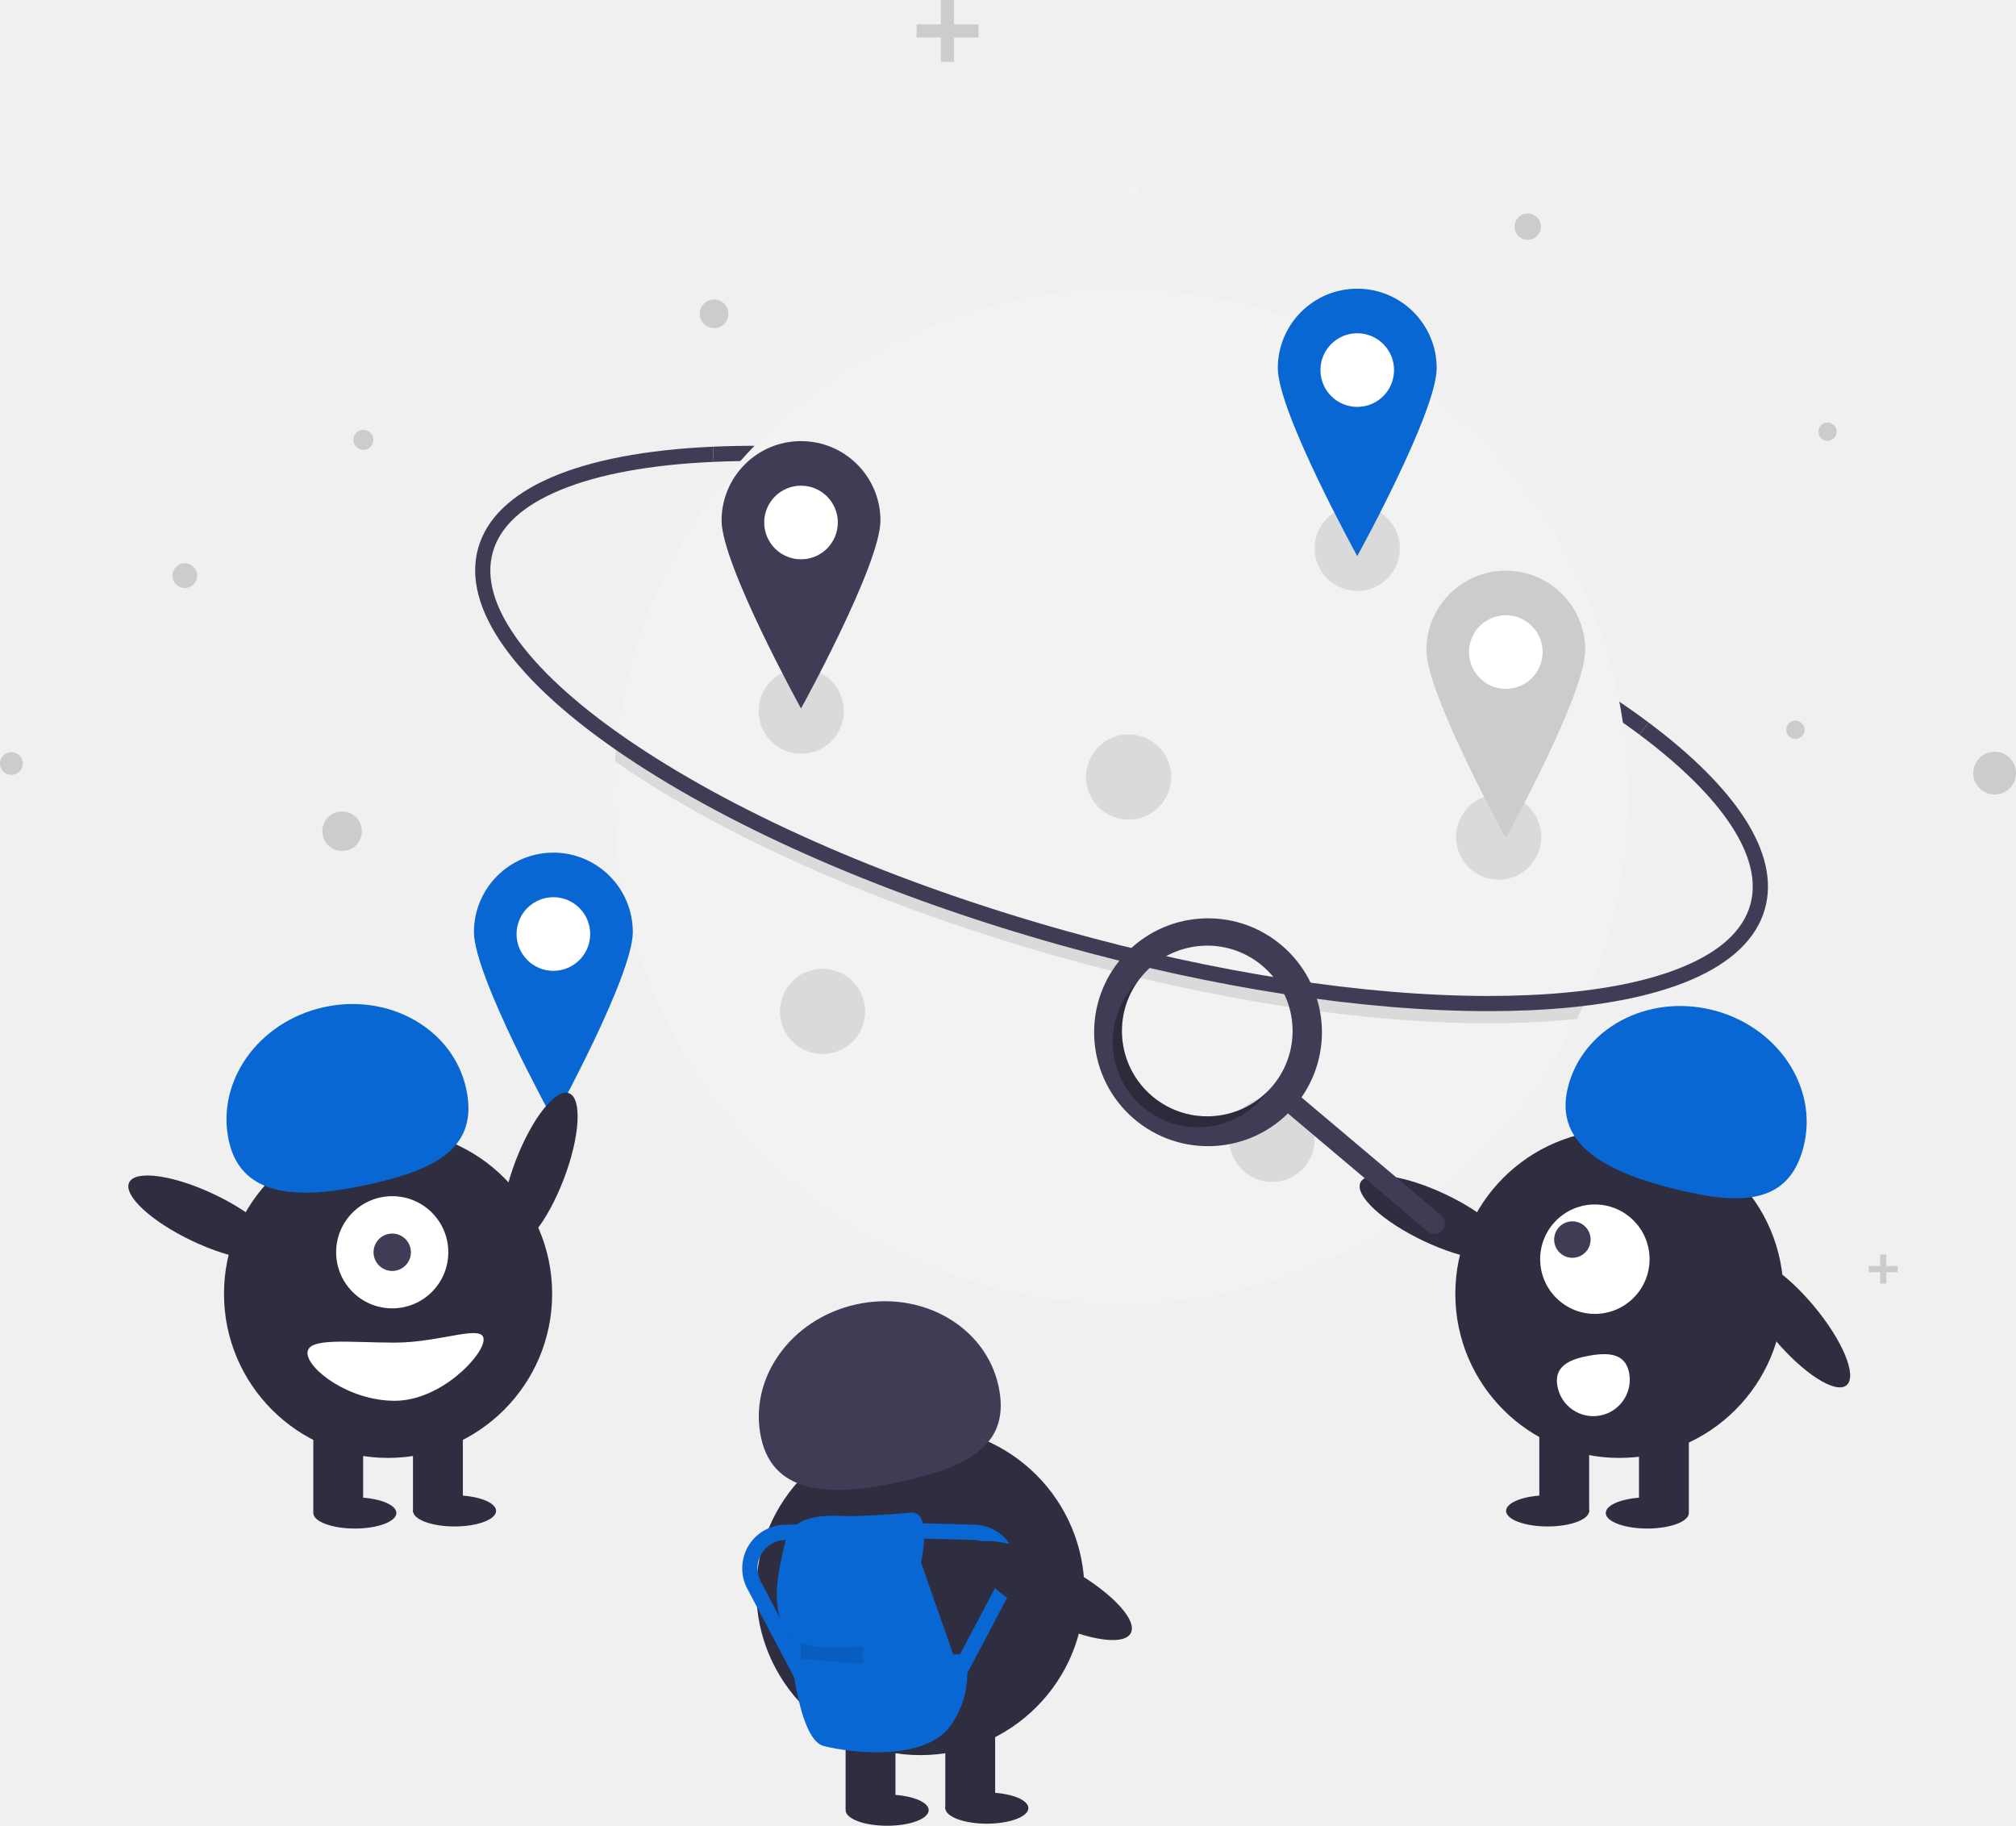
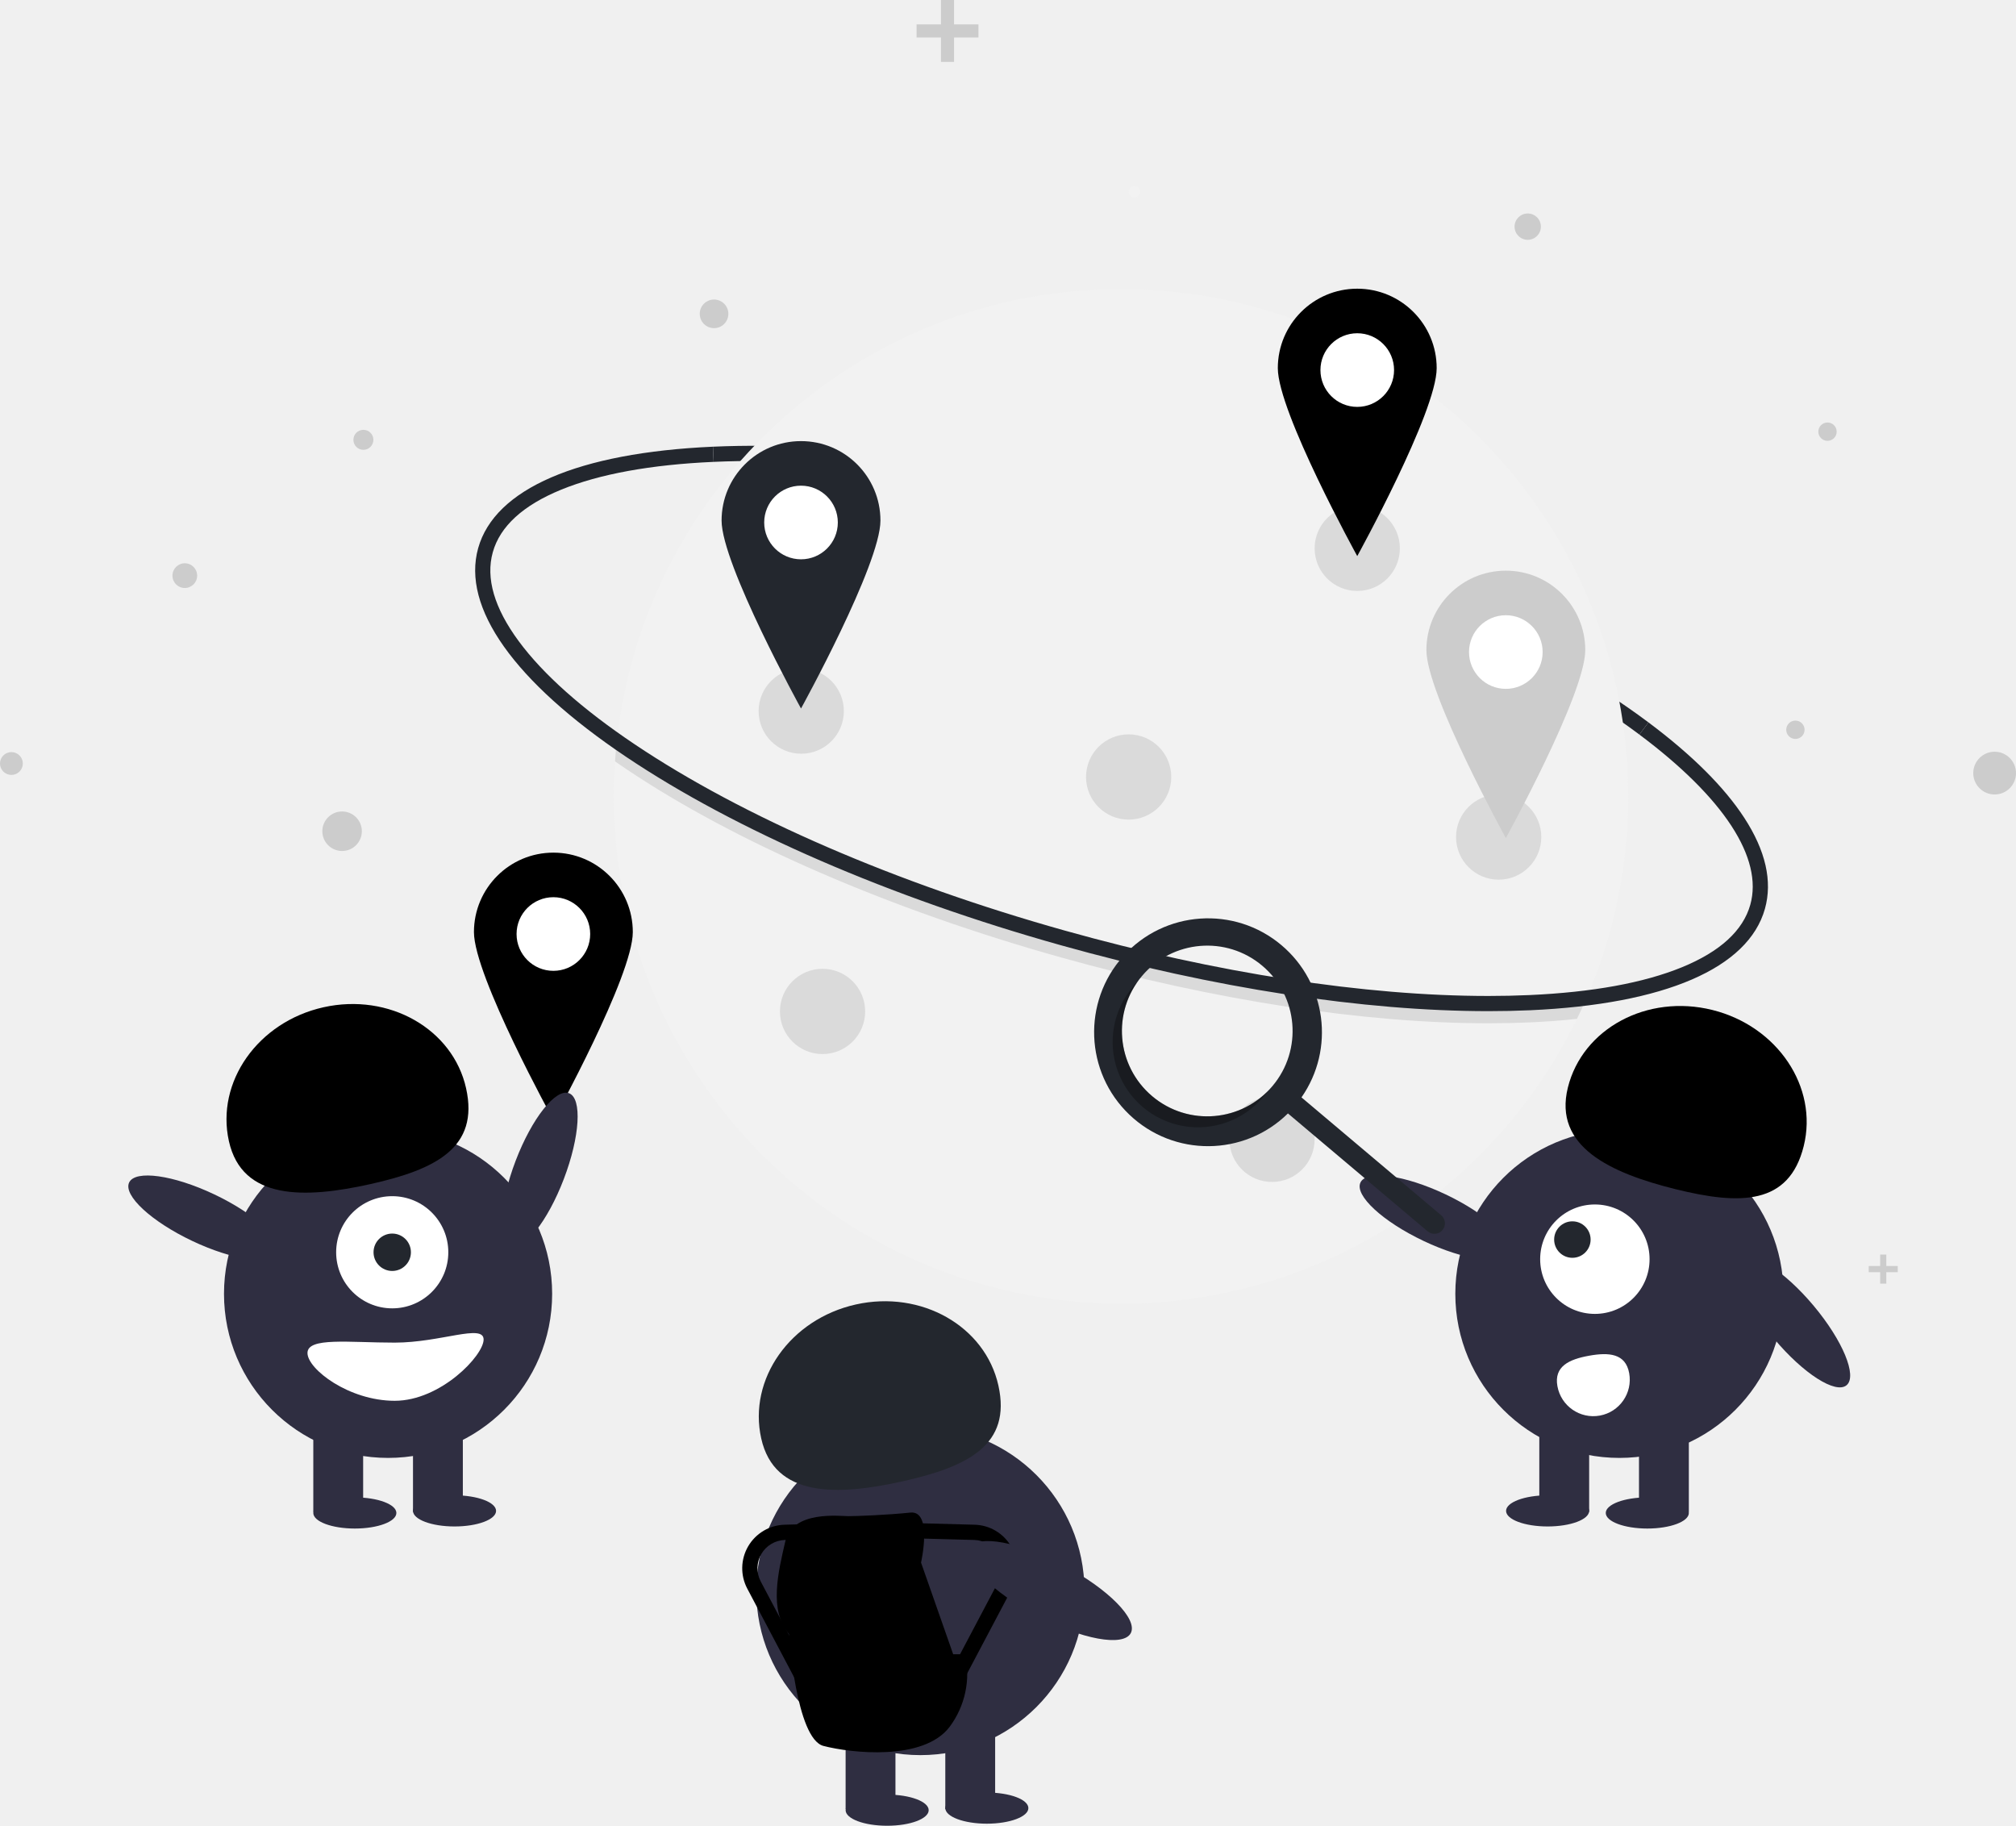
<svg xmlns="http://www.w3.org/2000/svg" id="f38f865d-e131-49ab-9ab3-db2059075423" data-name="Layer 1" width="529.16" height="479.144" viewBox="0 0 529.16 479.144">
-   <path d="M765.724,403.199c-28.17-21.06-72.292-40.977-121.051-54.643-44.396-12.444-87.698-18.452-121.939-16.917l-.178-3.982c34.649-1.552,78.4,4.507,123.193,17.061,49.214,13.794,93.814,33.946,122.362,55.289Z" transform="translate(-335.4198 -210.428)" fill="#3f3d56" />
+   <path d="M765.724,403.199c-28.17-21.06-72.292-40.977-121.051-54.643-44.396-12.444-87.698-18.452-121.939-16.917l-.178-3.982c34.649-1.552,78.4,4.507,123.193,17.061,49.214,13.794,93.814,33.946,122.362,55.289Z" transform="translate(-335.4198 -210.428)" fill="#23272E" />
  <path d="M762.799,419.42a132.645,132.645,0,0,1-11.479,54.156q-.951,2.14-1.981,4.241A133.148,133.148,0,0,1,496.541,419.42q0-4.622.315-9.172.149-2.314.387-4.6A133.136,133.136,0,0,1,762.799,419.42Z" transform="translate(-335.4198 -210.428)" fill="#f2f2f2" />
  <path d="M751.32,473.576q-.951,2.14-1.981,4.241-5.835.634-12.285.921c-3.559.159-7.222.239-10.965.239-32.692,0-72.037-6.035-112.231-17.299-44.794-12.556-85.318-30.117-114.112-49.453q-1.471-.986-2.89-1.977.149-2.314.387-4.6,2.29,1.632,4.723,3.268c28.455,19.104,68.573,36.479,112.968,48.923,39.843,11.168,78.817,17.151,111.135,17.151q5.542,0,10.806-.235Q744.54,474.409,751.32,473.576Z" transform="translate(-335.4198 -210.428)" opacity="0.1" style="isolation:isolate" />
-   <path d="M726.09,475.789c-32.691.001-72.039-6.035-112.231-17.3-44.793-12.555-85.319-30.117-114.114-49.452-29.395-19.739-43.179-39.188-38.813-54.766,4.366-15.578,26.251-25.03,61.623-26.615l.178,3.982c-16.518.74-29.98,3.195-40.011,7.297-10.007,4.092-16.047,9.613-17.952,16.412-1.905,6.798.385,14.654,6.807,23.351,6.438,8.718,16.663,17.812,30.39,27.03,28.452,19.105,68.572,36.48,112.968,48.924,39.844,11.168,78.815,17.152,111.135,17.153q5.539,0,10.804-.235c16.518-.74,29.98-3.195,40.012-7.297,10.007-4.092,16.047-9.613,17.952-16.411,3.421-12.207-6.918-28.068-29.114-44.661l2.387-3.192c11.422,8.539,19.877,16.956,25.13,25.016,5.632,8.642,7.46,16.687,5.435,23.913-4.366,15.578-26.251,25.029-61.623,26.615C733.493,475.71,729.832,475.789,726.09,475.789Z" transform="translate(-335.4198 -210.428)" fill="#3f3d56" />
+   <path d="M726.09,475.789c-32.691.001-72.039-6.035-112.231-17.3-44.793-12.555-85.319-30.117-114.114-49.452-29.395-19.739-43.179-39.188-38.813-54.766,4.366-15.578,26.251-25.03,61.623-26.615l.178,3.982c-16.518.74-29.98,3.195-40.011,7.297-10.007,4.092-16.047,9.613-17.952,16.412-1.905,6.798.385,14.654,6.807,23.351,6.438,8.718,16.663,17.812,30.39,27.03,28.452,19.105,68.572,36.48,112.968,48.924,39.844,11.168,78.815,17.152,111.135,17.153q5.539,0,10.804-.235c16.518-.74,29.98-3.195,40.012-7.297,10.007-4.092,16.047-9.613,17.952-16.411,3.421-12.207-6.918-28.068-29.114-44.661l2.387-3.192c11.422,8.539,19.877,16.956,25.13,25.016,5.632,8.642,7.46,16.687,5.435,23.913-4.366,15.578-26.251,25.029-61.623,26.615C733.493,475.71,729.832,475.789,726.09,475.789Z" transform="translate(-335.4198 -210.428)" fill="#23272E" />
  <circle cx="297.772" cy="50.327" r="1.526" fill="#f2f2f2" />
  <circle cx="95.385" cy="115.426" r="2.624" fill="#ccc" />
  <circle cx="89.792" cy="218.145" r="5.185" fill="#ccc" />
  <circle cx="400.999" cy="59.481" r="3.455" fill="#ccc" />
  <circle cx="523.55" cy="202.89" r="5.61" fill="#ccc" />
  <circle cx="479.682" cy="113.287" r="2.407" fill="#ccc" />
  <circle cx="187.425" cy="82.364" r="3.755" fill="#ccc" />
  <circle cx="471.257" cy="191.514" r="2.407" fill="#ccc" />
  <circle cx="2.996" cy="200.371" r="2.996" fill="#ccc" />
  <circle cx="48.508" cy="151.068" r="3.244" fill="#ccc" />
  <polygon points="256.822 6.402 250.42 6.402 250.42 0 246.985 0 246.985 6.402 240.58 6.402 240.58 9.84 246.985 9.84 246.985 16.242 250.42 16.242 250.42 9.84 256.822 9.84 256.822 6.402" fill="#ccc" />
  <polygon points="405.335 352.829 401.314 352.829 401.314 348.81 399.158 348.81 399.158 352.829 395.138 352.829 395.138 354.986 399.158 354.986 399.158 359.006 401.314 359.006 401.314 354.986 405.335 354.986 405.335 352.829" fill="#ccc" />
  <polygon points="498.123 332.252 495.118 332.252 495.118 329.247 493.504 329.247 493.504 332.252 490.499 332.252 490.499 333.866 493.504 333.866 493.504 336.871 495.118 336.871 495.118 333.866 498.123 333.866 498.123 332.252" fill="#ccc" />
  <circle cx="210.308" cy="186.618" r="11.187" opacity="0.1" style="isolation:isolate" />
  <circle cx="333.876" cy="298.998" r="11.187" opacity="0.1" style="isolation:isolate" />
  <circle cx="296.247" cy="203.907" r="11.187" opacity="0.1" style="isolation:isolate" />
  <circle cx="215.902" cy="265.437" r="11.187" opacity="0.1" style="isolation:isolate" />
  <circle cx="356.251" cy="143.903" r="11.187" opacity="0.1" style="isolation:isolate" />
  <circle cx="393.372" cy="219.671" r="11.187" opacity="0.1" style="isolation:isolate" />
  <circle cx="356.251" cy="97.12" r="14.747" fill="#fff" />
-   <path d="M691.67,286.191a20.849,20.849,0,0,0-20.849,20.849c0,11.515,20.849,49.325,20.849,49.325s20.849-37.811,20.849-49.325A20.849,20.849,0,0,0,691.67,286.191Zm0,31.019a9.662,9.662,0,1,1,9.662-9.662,9.662,9.662,0,0,1-9.662,9.662h0Z" transform="translate(-335.4198 -210.428)" fill="#0967d3" />
+   <path d="M691.67,286.191a20.849,20.849,0,0,0-20.849,20.849c0,11.515,20.849,49.325,20.849,49.325s20.849-37.811,20.849-49.325A20.849,20.849,0,0,0,691.67,286.191Zm0,31.019a9.662,9.662,0,1,1,9.662-9.662,9.662,9.662,0,0,1-9.662,9.662h0Z" transform="translate(-335.4198 -210.428)" fill="__ACCENT_PRIMARY__" />
  <circle cx="210.251" cy="137.12" r="14.747" fill="#fff" />
-   <path d="M545.67,326.191a20.849,20.849,0,0,0-20.849,20.849c0,11.515,20.849,49.325,20.849,49.325s20.849-37.811,20.849-49.325A20.849,20.849,0,0,0,545.67,326.191Zm0,31.019a9.662,9.662,0,1,1,9.662-9.662,9.662,9.662,0,0,1-9.662,9.662h0Z" transform="translate(-335.4198 -210.428)" fill="#3f3d56" />
+   <path d="M545.67,326.191a20.849,20.849,0,0,0-20.849,20.849c0,11.515,20.849,49.325,20.849,49.325s20.849-37.811,20.849-49.325A20.849,20.849,0,0,0,545.67,326.191Zm0,31.019a9.662,9.662,0,1,1,9.662-9.662,9.662,9.662,0,0,1-9.662,9.662h0Z" transform="translate(-335.4198 -210.428)" fill="#23272E" />
  <circle cx="395.251" cy="171.12" r="14.747" fill="#fff" />
  <path d="M730.67,360.191a20.849,20.849,0,0,0-20.849,20.849c0,11.515,20.849,49.325,20.849,49.325s20.849-37.811,20.849-49.325A20.849,20.849,0,0,0,730.67,360.191Zm0,31.019a9.662,9.662,0,1,1,9.662-9.662,9.662,9.662,0,0,1-9.662,9.662h0Z" transform="translate(-335.4198 -210.428)" fill="#ccc" style="isolation:isolate" />
  <circle cx="145.251" cy="245.12" r="14.747" fill="#fff" />
-   <path d="M480.67,434.191a20.849,20.849,0,0,0-20.849,20.849c0,11.515,20.849,49.325,20.849,49.325s20.849-37.811,20.849-49.325A20.849,20.849,0,0,0,480.67,434.191Zm0,31.019a9.662,9.662,0,1,1,9.662-9.662,9.662,9.662,0,0,1-9.662,9.662h0Z" transform="translate(-335.4198 -210.428)" fill="#0967d3" />
+   <path d="M480.67,434.191a20.849,20.849,0,0,0-20.849,20.849c0,11.515,20.849,49.325,20.849,49.325s20.849-37.811,20.849-49.325A20.849,20.849,0,0,0,480.67,434.191Zm0,31.019a9.662,9.662,0,1,1,9.662-9.662,9.662,9.662,0,0,1-9.662,9.662h0Z" transform="translate(-335.4198 -210.428)" fill="__ACCENT_PRIMARY__" />
  <ellipse cx="806.286" cy="557.447" rx="6.76" ry="21.534" transform="translate(-505.2026 437.2108) rotate(-39.93837)" fill="#2f2e41" />
  <circle cx="425.059" cy="339.542" r="43.067" fill="#2f2e41" />
  <rect x="430.204" y="373.341" width="13.084" height="23.442" fill="#2f2e41" />
  <rect x="404.037" y="373.341" width="13.084" height="23.442" fill="#2f2e41" />
  <ellipse cx="432.385" cy="397.055" rx="10.903" ry="4.089" fill="#2f2e41" />
  <ellipse cx="406.217" cy="396.51" rx="10.903" ry="4.089" fill="#2f2e41" />
-   <path d="M746.956,495.833c3.846-15.487,20.821-24.601,37.915-20.356s27.834,20.24,23.989,35.727-16.604,15.537-33.698,11.292S743.111,511.32,746.956,495.833Z" transform="translate(-335.4198 -210.428)" fill="#0967d3" />
+   <path d="M746.956,495.833c3.846-15.487,20.821-24.601,37.915-20.356s27.834,20.24,23.989,35.727-16.604,15.537-33.698,11.292S743.111,511.32,746.956,495.833Z" transform="translate(-335.4198 -210.428)" fill="__ACCENT_PRIMARY__" />
  <ellipse cx="711.971" cy="529.986" rx="6.76" ry="21.534" transform="translate(-407.4064 735.729) rotate(-64.62574)" fill="#2f2e41" />
  <circle cx="418.621" cy="330.454" r="14.359" fill="#fff" />
-   <circle cx="412.719" cy="325.307" r="4.786" fill="#3f3d56" />
+   <circle cx="412.719" cy="325.307" r="4.786" fill="#23272E" />
  <path d="M763.048,570.797a9.572,9.572,0,1,1-18.835,3.429h0l-.003-.018c-.942-5.202,3.08-7.043,8.283-7.985S762.106,565.595,763.048,570.797Z" transform="translate(-335.4198 -210.428)" fill="#fff" />
-   <path d="M671.784,458.477a29.898,29.898,0,1,0,1.695,44.155l36.674,30.945a2.755,2.755,0,0,0,3.558-4.208l-.004-.003-36.674-30.945A29.9,29.9,0,0,0,671.784,458.477Zm-2.364,36.964a22.4,22.4,0,1,1-2.674-31.565l0,0A22.4,22.4,0,0,1,669.419,495.44Z" transform="translate(-335.4198 -210.428)" fill="#3f3d56" />
+   <path d="M671.784,458.477a29.898,29.898,0,1,0,1.695,44.155l36.674,30.945a2.755,2.755,0,0,0,3.558-4.208l-.004-.003-36.674-30.945A29.9,29.9,0,0,0,671.784,458.477Zm-2.364,36.964a22.4,22.4,0,1,1-2.674-31.565l0,0A22.4,22.4,0,0,1,669.419,495.44Z" transform="translate(-335.4198 -210.428)" fill="#23272E" />
  <path d="M637.854,498.114a22.401,22.401,0,0,1-3.801-30.113q-.642.647-1.242,1.355a22.4,22.4,0,1,0,34.239,28.891q.598-.709,1.127-1.452A22.401,22.401,0,0,1,637.854,498.114Z" transform="translate(-335.4198 -210.428)" opacity="0.3" style="isolation:isolate" />
  <ellipse cx="477.089" cy="517.447" rx="21.534" ry="6.76" transform="translate(-512.0095 567.9214) rotate(-69.08217)" fill="#2f2e41" />
  <circle cx="101.862" cy="339.541" r="43.067" fill="#2f2e41" />
  <rect x="82.236" y="373.341" width="13.084" height="23.442" fill="#2f2e41" />
  <rect x="108.404" y="373.341" width="13.084" height="23.442" fill="#2f2e41" />
  <ellipse cx="93.139" cy="397.055" rx="10.903" ry="4.089" fill="#2f2e41" />
  <ellipse cx="119.307" cy="396.51" rx="10.903" ry="4.089" fill="#2f2e41" />
  <circle cx="102.952" cy="328.638" r="14.719" fill="#fff" />
-   <circle cx="102.952" cy="328.638" r="4.906" fill="#3f3d56" />
-   <path d="M395.505,509.918c-3.477-15.574,7.639-31.31,24.829-35.149s33.944,5.675,37.422,21.249-7.915,21.318-25.105,25.156S398.982,525.492,395.505,509.918Z" transform="translate(-335.4198 -210.428)" fill="#0967d3" />
+   <circle cx="102.952" cy="328.638" r="4.906" fill="#23272E" />
+   <path d="M395.505,509.918c-3.477-15.574,7.639-31.31,24.829-35.149s33.944,5.675,37.422,21.249-7.915,21.318-25.105,25.156S398.982,525.492,395.505,509.918Z" transform="translate(-335.4198 -210.428)" fill="__ACCENT_PRIMARY__" />
  <ellipse cx="388.774" cy="529.986" rx="6.76" ry="21.534" transform="translate(-592.1042 443.7113) rotate(-64.62574)" fill="#2f2e41" />
  <path d="M416.127,565.506c0,4.215,10.853,12.539,22.897,12.539s23.335-11.867,23.335-16.082-11.292.818-23.335.818S416.127,561.291,416.127,565.506Z" transform="translate(-335.4198 -210.428)" fill="#fff" />
  <circle cx="241.581" cy="417.541" r="43.067" fill="#2f2e41" />
  <rect x="221.956" y="451.341" width="13.084" height="23.442" fill="#2f2e41" />
  <rect x="248.123" y="451.341" width="13.084" height="23.442" fill="#2f2e41" />
  <ellipse cx="232.859" cy="475.055" rx="10.903" ry="4.089" fill="#2f2e41" />
  <ellipse cx="259.026" cy="474.51" rx="10.903" ry="4.089" fill="#2f2e41" />
-   <path d="M535.224,587.918c-3.477-15.574,7.639-31.31,24.829-35.149s33.944,5.675,37.422,21.249-7.915,21.318-25.105,25.156S538.702,603.492,535.224,587.918Z" transform="translate(-335.4198 -210.428)" fill="#3f3d56" />
-   <path d="M577.174,620.507s3.124-13.746-2.812-13.121-14.059.937-16.245.937-14.683-1.562-16.558,6.561-4.374,18.12.937,24.368c0,0,1.874,27.492,9.06,29.367s26.243,4.061,33.116-4.999a23.3,23.3,0,0,0,4.061-19.057H585.609Z" transform="translate(-335.4198 -210.428)" fill="#0967d3" />
+   <path d="M535.224,587.918c-3.477-15.574,7.639-31.31,24.829-35.149s33.944,5.675,37.422,21.249-7.915,21.318-25.105,25.156S538.702,603.492,535.224,587.918Z" transform="translate(-335.4198 -210.428)" fill="#23272E" />
+   <path d="M577.174,620.507s3.124-13.746-2.812-13.121-14.059.937-16.245.937-14.683-1.562-16.558,6.561-4.374,18.12.937,24.368c0,0,1.874,27.492,9.06,29.367s26.243,4.061,33.116-4.999a23.3,23.3,0,0,0,4.061-19.057H585.609Z" transform="translate(-335.4198 -210.428)" fill="__ACCENT_PRIMARY__" />
  <path d="M545.62,641.438s5.311,2.499,16.245.937v4.686l-16.245-1.25Z" transform="translate(-335.4198 -210.428)" opacity="0.1" style="isolation:isolate" />
-   <path d="M585.311,657.103l-3.537-1.869L597.504,625.468a7.431,7.431,0,0,0-6.37-10.9l-16.507-.444.107-3.999,16.508.444a11.432,11.432,0,0,1,9.799,16.769Z" transform="translate(-335.4198 -210.428)" fill="#0967d3" />
-   <path d="M547.294,657.103,531.564,627.337A11.432,11.432,0,0,1,541.363,610.569l16.508-.444.107,3.999-16.508.444a7.431,7.431,0,0,0-6.37,10.9l15.73,29.766Z" transform="translate(-335.4198 -210.428)" fill="#0967d3" />
+   <path d="M585.311,657.103l-3.537-1.869L597.504,625.468a7.431,7.431,0,0,0-6.37-10.9l-16.507-.444.107-3.999,16.508.444a11.432,11.432,0,0,1,9.799,16.769Z" transform="translate(-335.4198 -210.428)" fill="__ACCENT_PRIMARY__" />
+   <path d="M547.294,657.103,531.564,627.337A11.432,11.432,0,0,1,541.363,610.569l16.508-.444.107,3.999-16.508.444a7.431,7.431,0,0,0-6.37,10.9l15.73,29.766Z" transform="translate(-335.4198 -210.428)" fill="__ACCENT_PRIMARY__" />
  <ellipse cx="611.105" cy="627.848" rx="7.501" ry="23.892" transform="translate(-565.0462 664.0244) rotate(-62.12179)" fill="#2f2e41" />
</svg>
